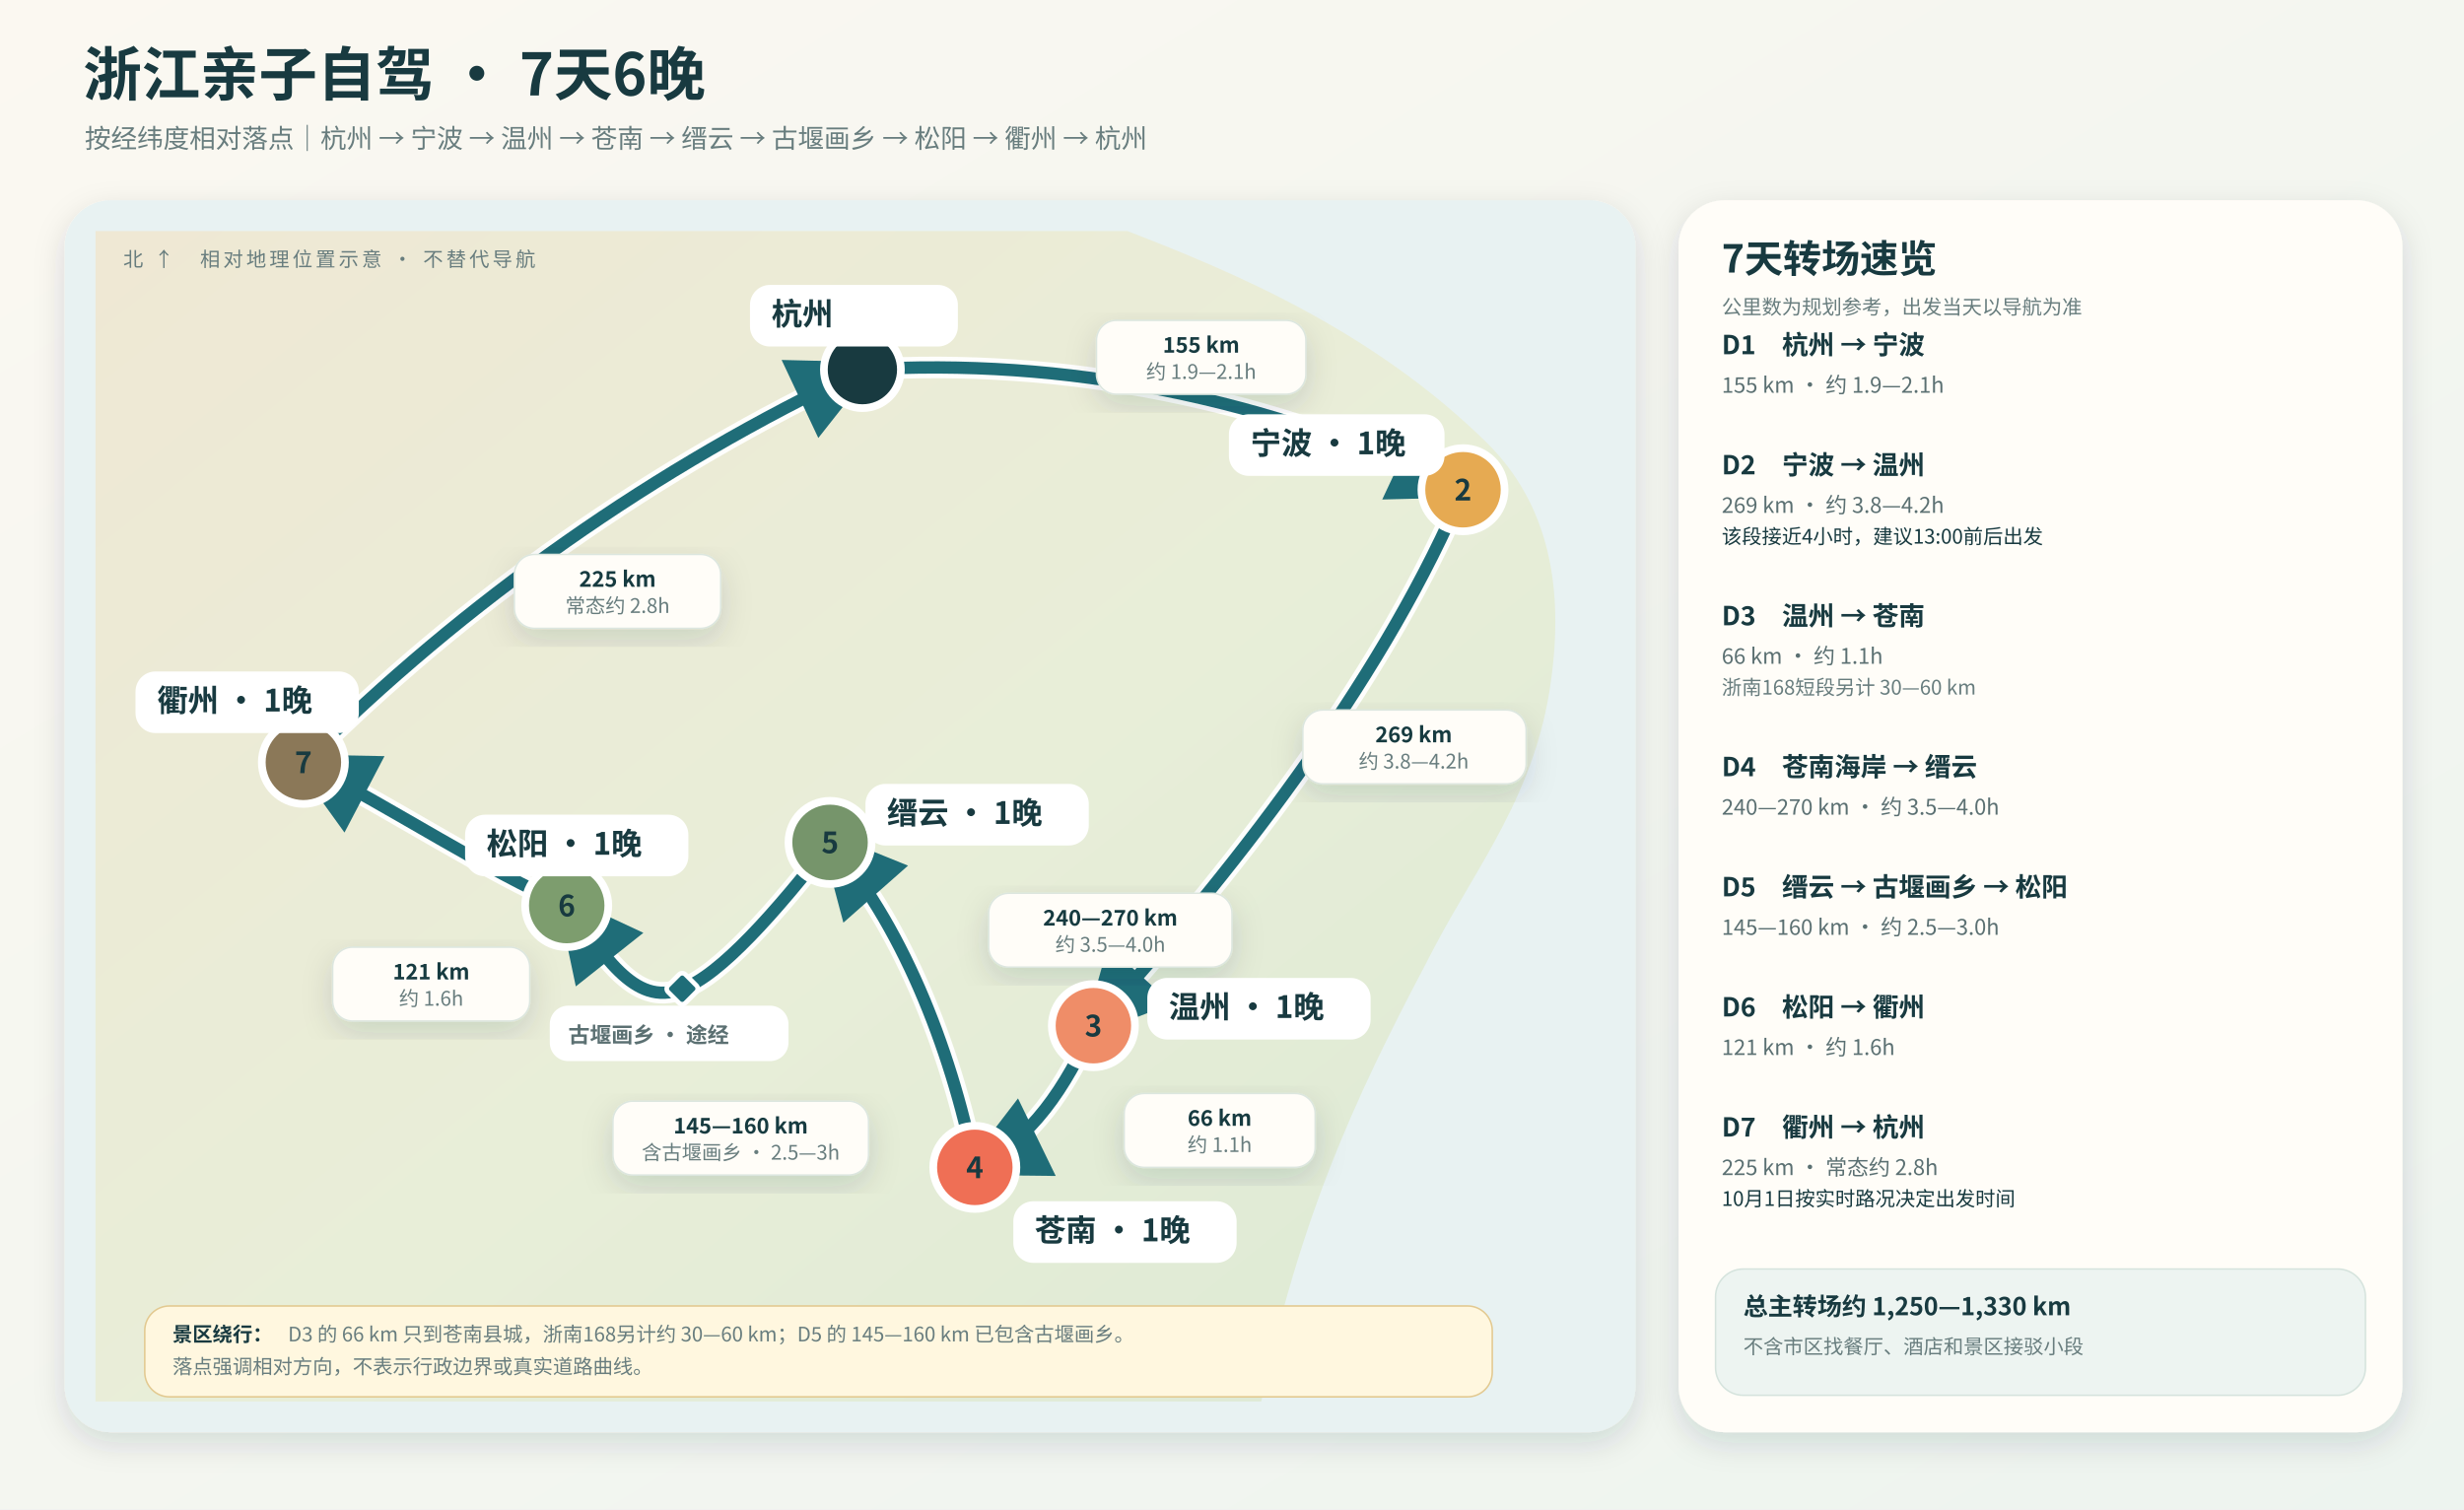
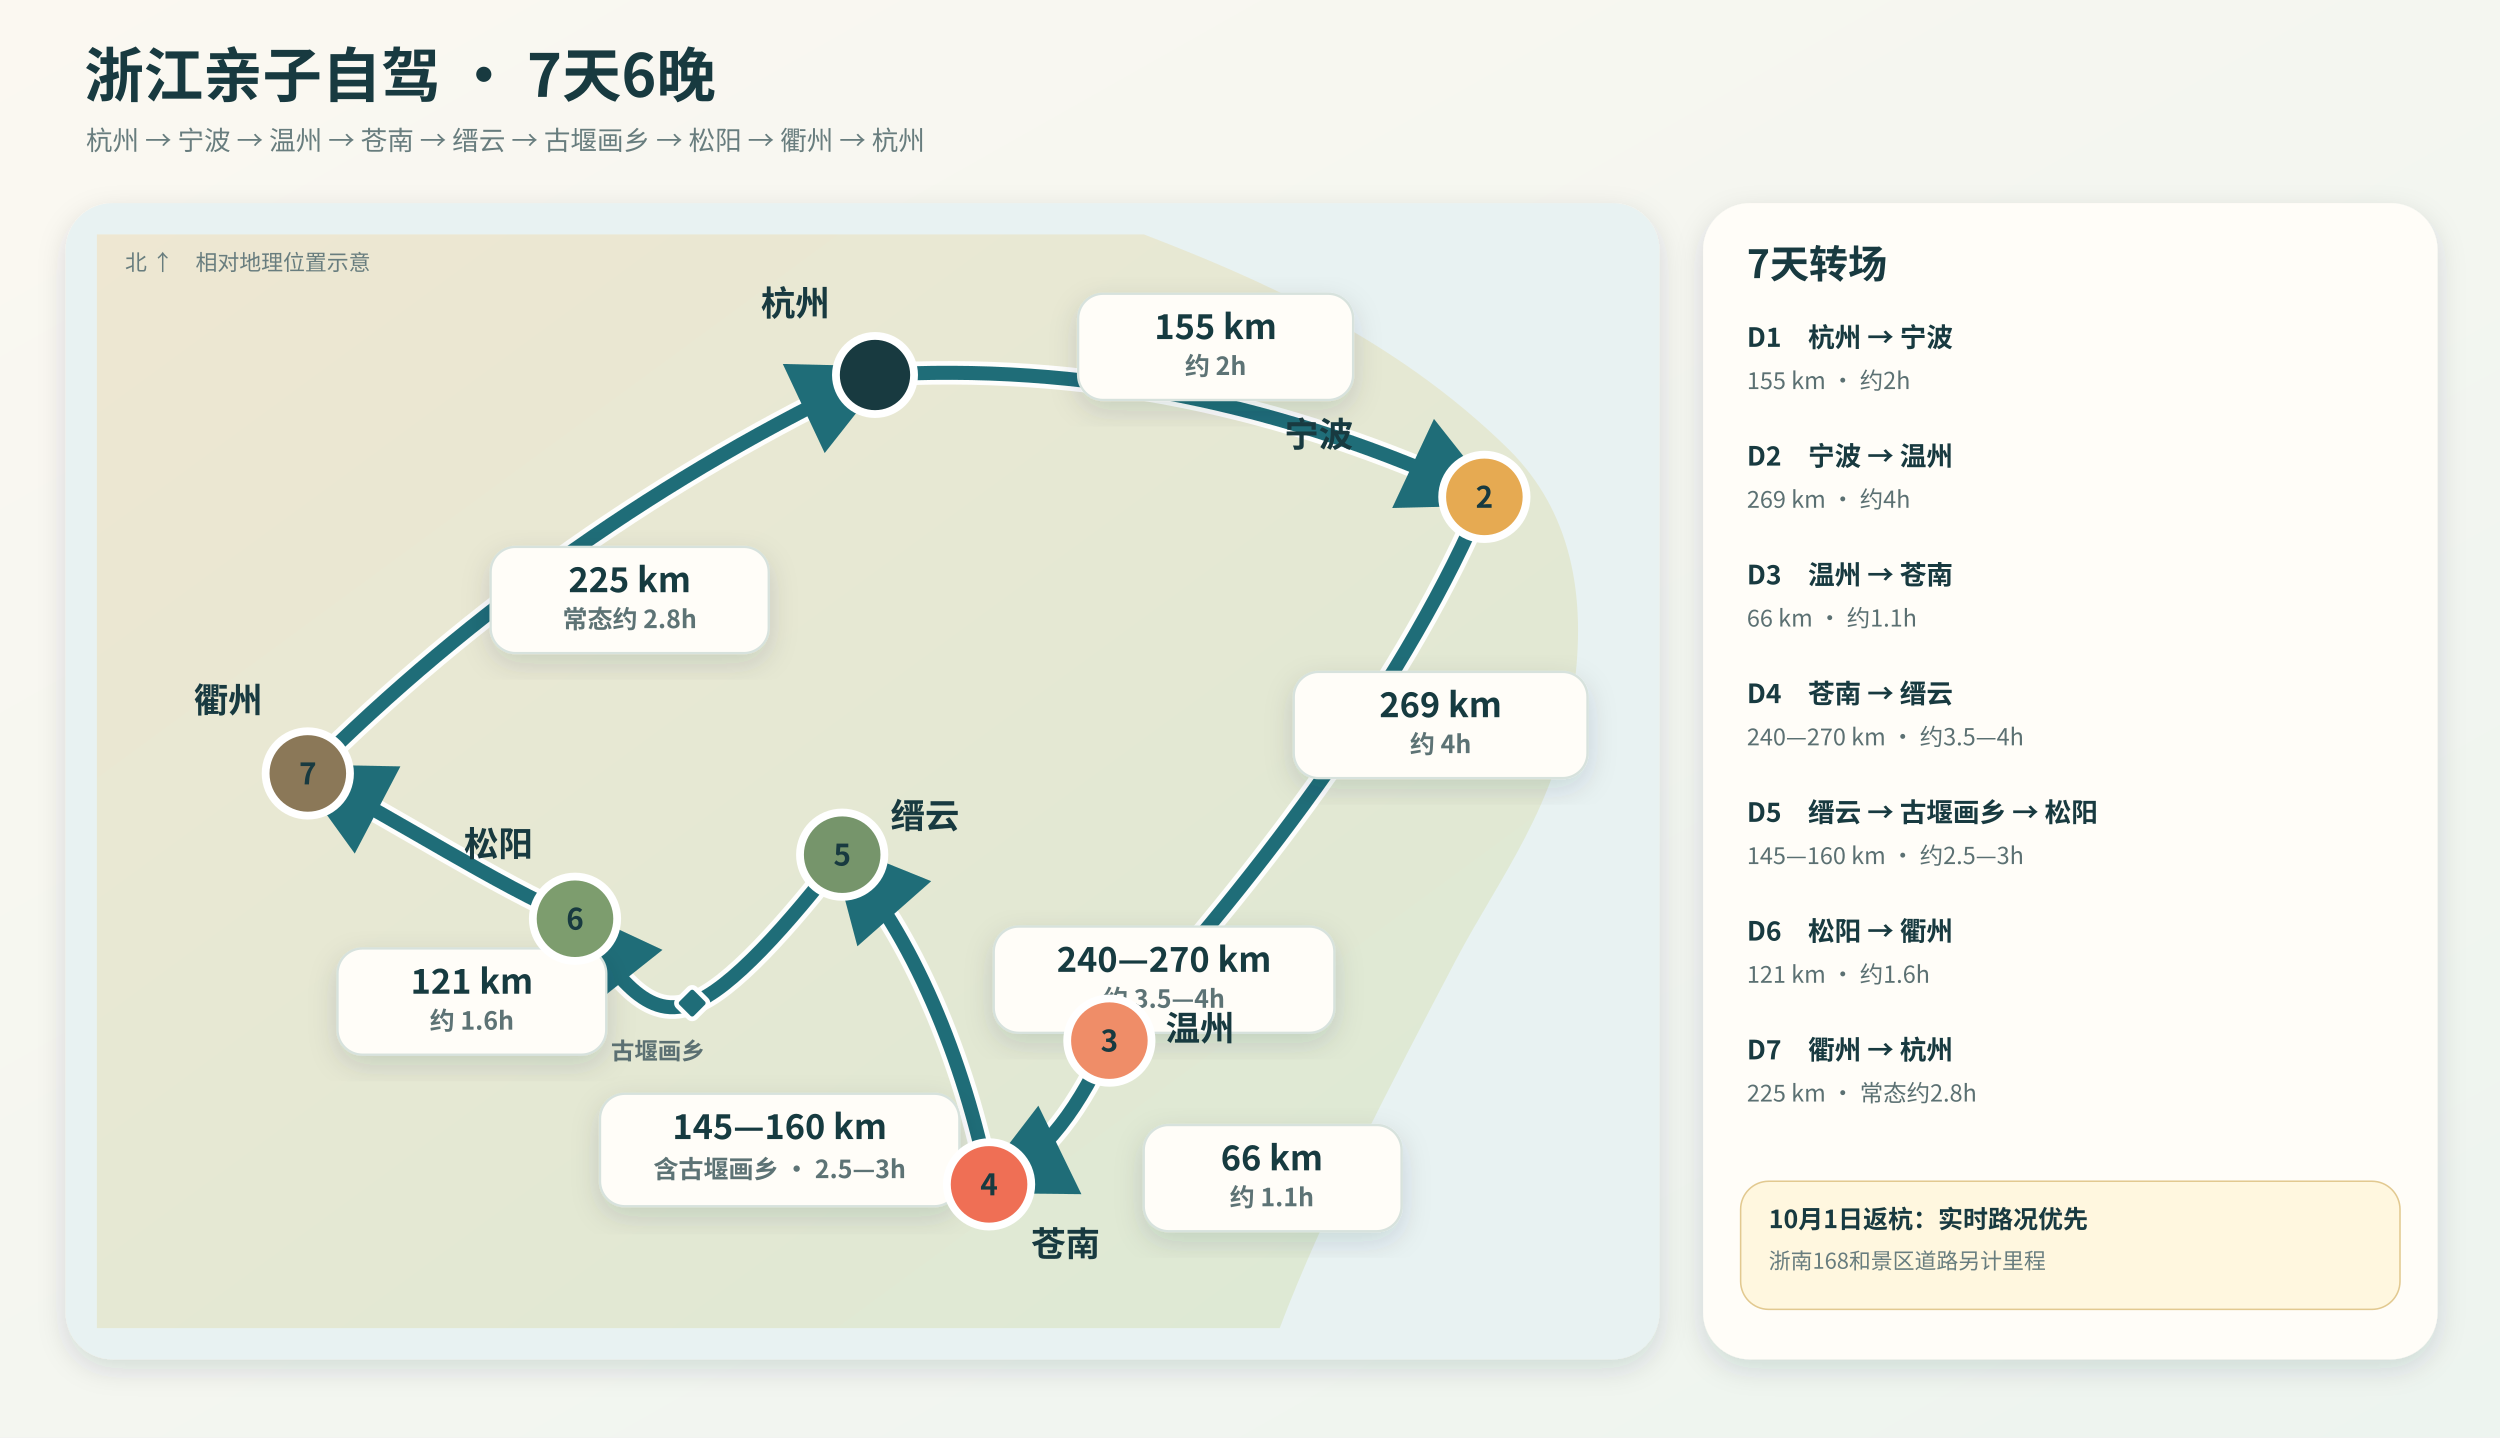
- <svg xmlns="http://www.w3.org/2000/svg" width="1600" height="980" viewBox="0 0 1600 980" role="img" aria-labelledby="title desc">
+ <svg xmlns="http://www.w3.org/2000/svg" width="1600" height="920" viewBox="0 0 1600 920" role="img" aria-labelledby="title desc">
  <defs>
    <linearGradient id="bg" x1="0" y1="0" x2="1" y2="1">
      <stop offset="0" stop-color="#fbf8f1" />
      <stop offset="1" stop-color="#edf4ef" />
    </linearGradient>
    <linearGradient id="land" x1="0" y1="0" x2="1" y2="1">
-       <stop offset="0" stop-color="#efe8d4" />
-       <stop offset=".55" stop-color="#e8eed8" />
+       <stop offset="0" stop-color="#eee7d2" />
      <stop offset="1" stop-color="#dce9d4" />
    </linearGradient>
    <filter id="shadow" x="-25%" y="-25%" width="150%" height="150%">
-       <feDropShadow dx="0" dy="7" stdDeviation="10" flood-color="#17383e" flood-opacity=".14" />
+       <feDropShadow dx="0" dy="6" stdDeviation="9" flood-color="#17383e" flood-opacity=".14" />
    </filter>
    <marker id="arrow" viewBox="0 0 10 10" refX="8" refY="5" markerWidth="7" markerHeight="7" orient="auto">
      <path d="M0 0 L10 5 L0 10 Z" fill="#1f6d78" />
    </marker>
    <style>
-       text{font-family:"PingFang SC","Microsoft YaHei","Noto Sans CJK SC",sans-serif;fill:#183a40}
-       .muted{fill:#687d7e}.title{font-size:38px;font-weight:820}.subtitle{font-size:17px}
-       .city{font-size:20px;font-weight:780}.poi{font-size:14px;fill:#5b7072}
-       .day{font-size:17px;font-weight:760}.small{font-size:13px}.metric{font-size:14px;font-weight:760}
-       .glow{fill:none;stroke:#fff;stroke-width:14;stroke-linecap:round;stroke-linejoin:round;opacity:.94}
-       .route{fill:none;stroke:#1f6d78;stroke-width:8;stroke-linecap:round;stroke-linejoin:round;marker-end:url(#arrow)}
-       .node{stroke:#fff;stroke-width:5}.labelbox{fill:#fffdf8;stroke:#dce6df}
+       text{font-family:"PingFang SC","Microsoft YaHei","Noto Sans CJK SC",sans-serif;fill:#183a40}.muted{fill:#687d7e}.title{font-size:38px;font-weight:820}.subtitle{font-size:17px}.city{font-size:22px;font-weight:800}.poi{font-size:15px;fill:#5b7072}.day{font-size:17px;font-weight:780}.small{font-size:14px}.km{font-size:22px;font-weight:850}.time{font-size:16px;font-weight:700;fill:#5d7375}.glow{fill:none;stroke:#fff;stroke-width:15;stroke-linecap:round;stroke-linejoin:round;opacity:.96}.route{fill:none;stroke:#1f6d78;stroke-width:9;stroke-linecap:round;stroke-linejoin:round;marker-end:url(#arrow)}.node{stroke:#fff;stroke-width:5}.labelbox{fill:#fffdf8;stroke:#d7e2dd;stroke-width:1.5}
    </style>
  </defs>
-   <rect width="1600" height="980" fill="url(#bg)" />
+   <rect width="1600" height="920" fill="url(#bg)" />
  <text x="54" y="62" class="title">浙江亲子自驾 · 7天6晚</text>
-   <text x="55" y="96" class="subtitle muted">按经纬度相对落点｜杭州 → 宁波 → 温州 → 苍南 → 缙云 → 古堰画乡 → 松阳 → 衢州 → 杭州</text>
+   <text x="55" y="96" class="subtitle muted">杭州 → 宁波 → 温州 → 苍南 → 缙云 → 古堰画乡 → 松阳 → 衢州 → 杭州</text>
  <g transform="translate(42 130)">
-     <rect width="1020" height="800" rx="30" fill="#e8f2f2" filter="url(#shadow)" />
-     <path d="M20 20 H690 C760 47 850 85 924 158 C963 197 974 250 965 313 C955 385 918 431 890 484 C848 564 805 646 777 780 H20 Z" fill="url(#land)" />
-     <text x="38" y="43" class="small muted" letter-spacing="2">北 ↑　相对地理位置示意 · 不替代导航</text>
+     <rect width="1020" height="740" rx="30" fill="#e8f2f2" filter="url(#shadow)" />
+     <path d="M20 20 H690 C760 47 850 85 924 158 C963 197 974 250 965 313 C955 385 918 431 890 484 C848 564 805 646 777 720 H20 Z" fill="url(#land)" />
+     <text x="38" y="43" class="small muted">北 ↑　相对地理位置示意</text>
    <path class="glow" d="M518 110 C650 102 780 128 908 188" />
    <path class="glow" d="M908 188 C860 302 770 424 668 536" />
    <path class="glow" d="M668 536 C650 576 628 610 591 628" />
    <path class="glow" d="M591 628 C575 548 542 468 497 417" />
    <path class="glow" d="M497 417 C463 461 425 504 401 512 C369 525 349 487 326 458" />
    <path class="glow" d="M326 458 C272 434 218 398 155 365" />
    <path class="glow" d="M155 365 C260 260 384 173 518 110" />
    <path class="route" d="M518 110 C650 102 780 128 908 188" />
    <path class="route" d="M908 188 C860 302 770 424 668 536" />
    <path class="route" d="M668 536 C650 576 628 610 591 628" />
    <path class="route" d="M591 628 C575 548 542 468 497 417" />
    <path class="route" d="M497 417 C463 461 425 504 401 512 C369 525 349 487 326 458" />
    <path class="route" d="M326 458 C272 434 218 398 155 365" />
    <path class="route" d="M155 365 C260 260 384 173 518 110" />
-     <g transform="translate(670 78)" filter="url(#shadow)">
-       <rect class="labelbox" width="136" height="48" rx="13" />
-       <text x="68" y="21" text-anchor="middle" class="metric">155 km</text>
-       <text x="68" y="38" text-anchor="middle" class="small muted">约 1.9—2.1h</text>
+     <g transform="translate(648 58)" filter="url(#shadow)">
+       <rect class="labelbox" width="176" height="68" rx="16" />
+       <text x="88" y="29" text-anchor="middle" class="km">155 km</text>
+       <text x="88" y="52" text-anchor="middle" class="time">约 2h</text>
    </g>
-     <g transform="translate(804 331)" filter="url(#shadow)">
-       <rect class="labelbox" width="145" height="48" rx="13" />
-       <text x="72" y="21" text-anchor="middle" class="metric">269 km</text>
-       <text x="72" y="38" text-anchor="middle" class="small muted">约 3.8—4.2h</text>
+     <g transform="translate(786 300)" filter="url(#shadow)">
+       <rect class="labelbox" width="188" height="68" rx="16" />
+       <text x="94" y="29" text-anchor="middle" class="km">269 km</text>
+       <text x="94" y="52" text-anchor="middle" class="time">约 4h</text>
    </g>
-     <g transform="translate(688 580)" filter="url(#shadow)">
-       <rect class="labelbox" width="124" height="48" rx="13" />
-       <text x="62" y="21" text-anchor="middle" class="metric">66 km</text>
-       <text x="62" y="38" text-anchor="middle" class="small muted">约 1.1h</text>
+     <g transform="translate(690 590)" filter="url(#shadow)">
+       <rect class="labelbox" width="165" height="68" rx="16" />
+       <text x="82" y="29" text-anchor="middle" class="km">66 km</text>
+       <text x="82" y="52" text-anchor="middle" class="time">约 1.1h</text>
    </g>
-     <g transform="translate(600 450)" filter="url(#shadow)">
-       <rect class="labelbox" width="158" height="48" rx="13" />
-       <text x="79" y="21" text-anchor="middle" class="metric">240—270 km</text>
-       <text x="79" y="38" text-anchor="middle" class="small muted">约 3.5—4.0h</text>
+     <g transform="translate(594 463)" filter="url(#shadow)">
+       <rect class="labelbox" width="218" height="68" rx="16" />
+       <text x="109" y="29" text-anchor="middle" class="km">240—270 km</text>
+       <text x="109" y="52" text-anchor="middle" class="time">约 3.5—4h</text>
    </g>
-     <g transform="translate(356 585)" filter="url(#shadow)">
-       <rect class="labelbox" width="166" height="48" rx="13" />
-       <text x="83" y="21" text-anchor="middle" class="metric">145—160 km</text>
-       <text x="83" y="38" text-anchor="middle" class="small muted">含古堰画乡 · 2.5—3h</text>
+     <g transform="translate(342 570)" filter="url(#shadow)">
+       <rect class="labelbox" width="230" height="72" rx="16" />
+       <text x="115" y="29" text-anchor="middle" class="km">145—160 km</text>
+       <text x="115" y="54" text-anchor="middle" class="time">含古堰画乡 · 2.5—3h</text>
    </g>
-     <g transform="translate(174 485)" filter="url(#shadow)">
-       <rect class="labelbox" width="128" height="48" rx="13" />
-       <text x="64" y="21" text-anchor="middle" class="metric">121 km</text>
-       <text x="64" y="38" text-anchor="middle" class="small muted">约 1.6h</text>
+     <g transform="translate(174 477)" filter="url(#shadow)">
+       <rect class="labelbox" width="172" height="68" rx="16" />
+       <text x="86" y="29" text-anchor="middle" class="km">121 km</text>
+       <text x="86" y="52" text-anchor="middle" class="time">约 1.6h</text>
    </g>
-     <g transform="translate(292 230)" filter="url(#shadow)">
-       <rect class="labelbox" width="134" height="48" rx="13" />
-       <text x="67" y="21" text-anchor="middle" class="metric">225 km</text>
-       <text x="67" y="38" text-anchor="middle" class="small muted">常态约 2.8h</text>
+     <g transform="translate(272 220)" filter="url(#shadow)">
+       <rect class="labelbox" width="178" height="68" rx="16" />
+       <text x="89" y="29" text-anchor="middle" class="km">225 km</text>
+       <text x="89" y="52" text-anchor="middle" class="time">常态约 2.8h</text>
    </g>
    <g transform="translate(518 110)">
      <circle class="node" r="25" fill="#183a40" />
      <text y="7" text-anchor="middle" fill="#fff" font-size="19" font-weight="800">1</text>
    </g>
-     <g transform="translate(445 55)">
-       <rect width="135" height="40" rx="13" fill="#fff" />
-       <text x="14" y="26" class="city">杭州</text>
-     </g>
+     <text x="445" y="72" class="city">杭州</text>
    <g transform="translate(908 188)">
      <circle class="node" r="27" fill="#e6aa52" />
      <text y="7" text-anchor="middle" font-size="19" font-weight="800">2</text>
    </g>
-     <g transform="translate(756 139)">
-       <rect width="140" height="40" rx="13" fill="#fff" />
-       <text x="14" y="26" class="city">宁波 · 1晚</text>
-     </g>
+     <text x="780" y="156" class="city">宁波</text>
    <g transform="translate(668 536)">
      <circle class="node" r="27" fill="#ef8d68" />
      <text y="7" text-anchor="middle" font-size="19" font-weight="800">3</text>
    </g>
-     <g transform="translate(703 505)">
-       <rect width="145" height="40" rx="13" fill="#fff" />
-       <text x="14" y="26" class="city">温州 · 1晚</text>
-     </g>
+     <text x="704" y="536" class="city">温州</text>
    <g transform="translate(591 628)">
      <circle class="node" r="27" fill="#ef6f55" />
      <text y="7" text-anchor="middle" fill="#fff" font-size="19" font-weight="800">4</text>
    </g>
-     <g transform="translate(616 650)">
-       <rect width="145" height="40" rx="13" fill="#fff" />
-       <text x="14" y="26" class="city">苍南 · 1晚</text>
-     </g>
+     <text x="618" y="674" class="city">苍南</text>
    <g transform="translate(497 417)">
      <circle class="node" r="27" fill="#76956b" />
      <text y="7" text-anchor="middle" fill="#fff" font-size="19" font-weight="800">5</text>
    </g>
-     <g transform="translate(520 379)">
-       <rect width="145" height="40" rx="13" fill="#fff" />
-       <text x="14" y="26" class="city">缙云 · 1晚</text>
-     </g>
+     <text x="528" y="400" class="city">缙云</text>
    <g transform="translate(401 512)">
      <rect x="-8" y="-8" width="16" height="16" rx="3" fill="#1f6d78" stroke="#fff" stroke-width="3" transform="rotate(45)" />
    </g>
-     <g transform="translate(315 523)">
-       <rect width="155" height="36" rx="12" fill="#fff" />
-       <text x="12" y="24" class="poi" font-weight="760">古堰画乡 · 途经</text>
-     </g>
+     <text x="349" y="548" class="poi" font-weight="760">古堰画乡</text>
    <g transform="translate(326 458)">
      <circle class="node" r="27" fill="#7d9d6e" />
      <text y="7" text-anchor="middle" fill="#fff" font-size="19" font-weight="800">6</text>
    </g>
-     <g transform="translate(260 399)">
-       <rect width="145" height="40" rx="13" fill="#fff" />
-       <text x="14" y="26" class="city">松阳 · 1晚</text>
-     </g>
+     <text x="255" y="418" class="city">松阳</text>
    <g transform="translate(155 365)">
      <circle class="node" r="27" fill="#8b7858" />
      <text y="7" text-anchor="middle" fill="#fff" font-size="19" font-weight="800">7</text>
    </g>
-     <g transform="translate(46 306)">
-       <rect width="145" height="40" rx="13" fill="#fff" />
-       <text x="14" y="26" class="city">衢州 · 1晚</text>
-     </g>
-     <g transform="translate(52 718)">
-       <rect width="875" height="59" rx="16" fill="#fff7df" stroke="#e2c990" />
-       <text x="18" y="23" class="small" font-weight="760">景区绕行：</text>
-       <text x="93" y="23" class="small muted">D3 的 66 km 只到苍南县城，浙南168另计约 30—60 km；D5 的 145—160 km 已包含古堰画乡。</text>
-       <text x="18" y="44" class="small muted">落点强调相对方向，不表示行政边界或真实道路曲线。</text>
-     </g>
+     <text x="82" y="326" class="city">衢州</text>
  </g>
  <g transform="translate(1090 130)">
-     <rect width="470" height="800" rx="30" fill="#fffdf8" filter="url(#shadow)" />
-     <text x="28" y="47" font-size="25" font-weight="820">7天转场速览</text>
-     <text x="28" y="74" class="small muted">公里数为规划参考，出发当天以导航为准</text>
-     <g transform="translate(28 100)">
+     <rect width="470" height="740" rx="30" fill="#fffdf8" filter="url(#shadow)" />
+     <text x="28" y="48" font-size="25" font-weight="820">7天转场</text>
+     <g transform="translate(28 92)">
      <text class="day">D1　杭州 → 宁波</text>
-       <text y="25" class="poi">155 km · 约 1.9—2.1h</text>
+       <text y="27" class="poi">155 km · 约2h</text>
    </g>
-     <g transform="translate(28 178)">
+     <g transform="translate(28 168)">
      <text class="day">D2　宁波 → 温州</text>
-       <text y="25" class="poi">269 km · 约 3.8—4.2h</text>
-       <text y="45" class="small" fill="#d65a42">该段接近4小时，建议13:00前后出发</text>
+       <text y="27" class="poi">269 km · 约4h</text>
    </g>
-     <g transform="translate(28 276)">
+     <g transform="translate(28 244)">
      <text class="day">D3　温州 → 苍南</text>
-       <text y="25" class="poi">66 km · 约 1.1h</text>
-       <text y="45" class="small muted">浙南168短段另计 30—60 km</text>
+       <text y="27" class="poi">66 km · 约1.1h</text>
    </g>
-     <g transform="translate(28 374)">
-       <text class="day">D4　苍南海岸 → 缙云</text>
-       <text y="25" class="poi">240—270 km · 约 3.5—4.0h</text>
+     <g transform="translate(28 320)">
+       <text class="day">D4　苍南 → 缙云</text>
+       <text y="27" class="poi">240—270 km · 约3.5—4h</text>
    </g>
-     <g transform="translate(28 452)">
+     <g transform="translate(28 396)">
      <text class="day">D5　缙云 → 古堰画乡 → 松阳</text>
-       <text y="25" class="poi">145—160 km · 约 2.5—3.0h</text>
+       <text y="27" class="poi">145—160 km · 约2.5—3h</text>
    </g>
-     <g transform="translate(28 530)">
+     <g transform="translate(28 472)">
      <text class="day">D6　松阳 → 衢州</text>
-       <text y="25" class="poi">121 km · 约 1.6h</text>
+       <text y="27" class="poi">121 km · 约1.6h</text>
    </g>
-     <g transform="translate(28 608)">
+     <g transform="translate(28 548)">
      <text class="day">D7　衢州 → 杭州</text>
-       <text y="25" class="poi">225 km · 常态约 2.8h</text>
-       <text y="45" class="small" fill="#d65a42">10月1日按实时路况决定出发时间</text>
+       <text y="27" class="poi">225 km · 常态约2.8h</text>
    </g>
-     <g transform="translate(24 694)">
-       <rect width="422" height="82" rx="18" fill="#edf4f1" stroke="#d5e3dd" />
-       <text x="18" y="30" font-size="16" font-weight="780">总主转场约 1,250—1,330 km</text>
-       <text x="18" y="55" class="small muted">不含市区找餐厅、酒店和景区接驳小段</text>
+     <g transform="translate(24 626)">
+       <rect width="422" height="82" rx="18" fill="#fff7df" stroke="#e2c990" />
+       <text x="18" y="30" font-size="16" font-weight="780">10月1日返杭：实时路况优先</text>
+       <text x="18" y="56" class="small muted">浙南168和景区道路另计里程</text>
    </g>
  </g>
</svg>
